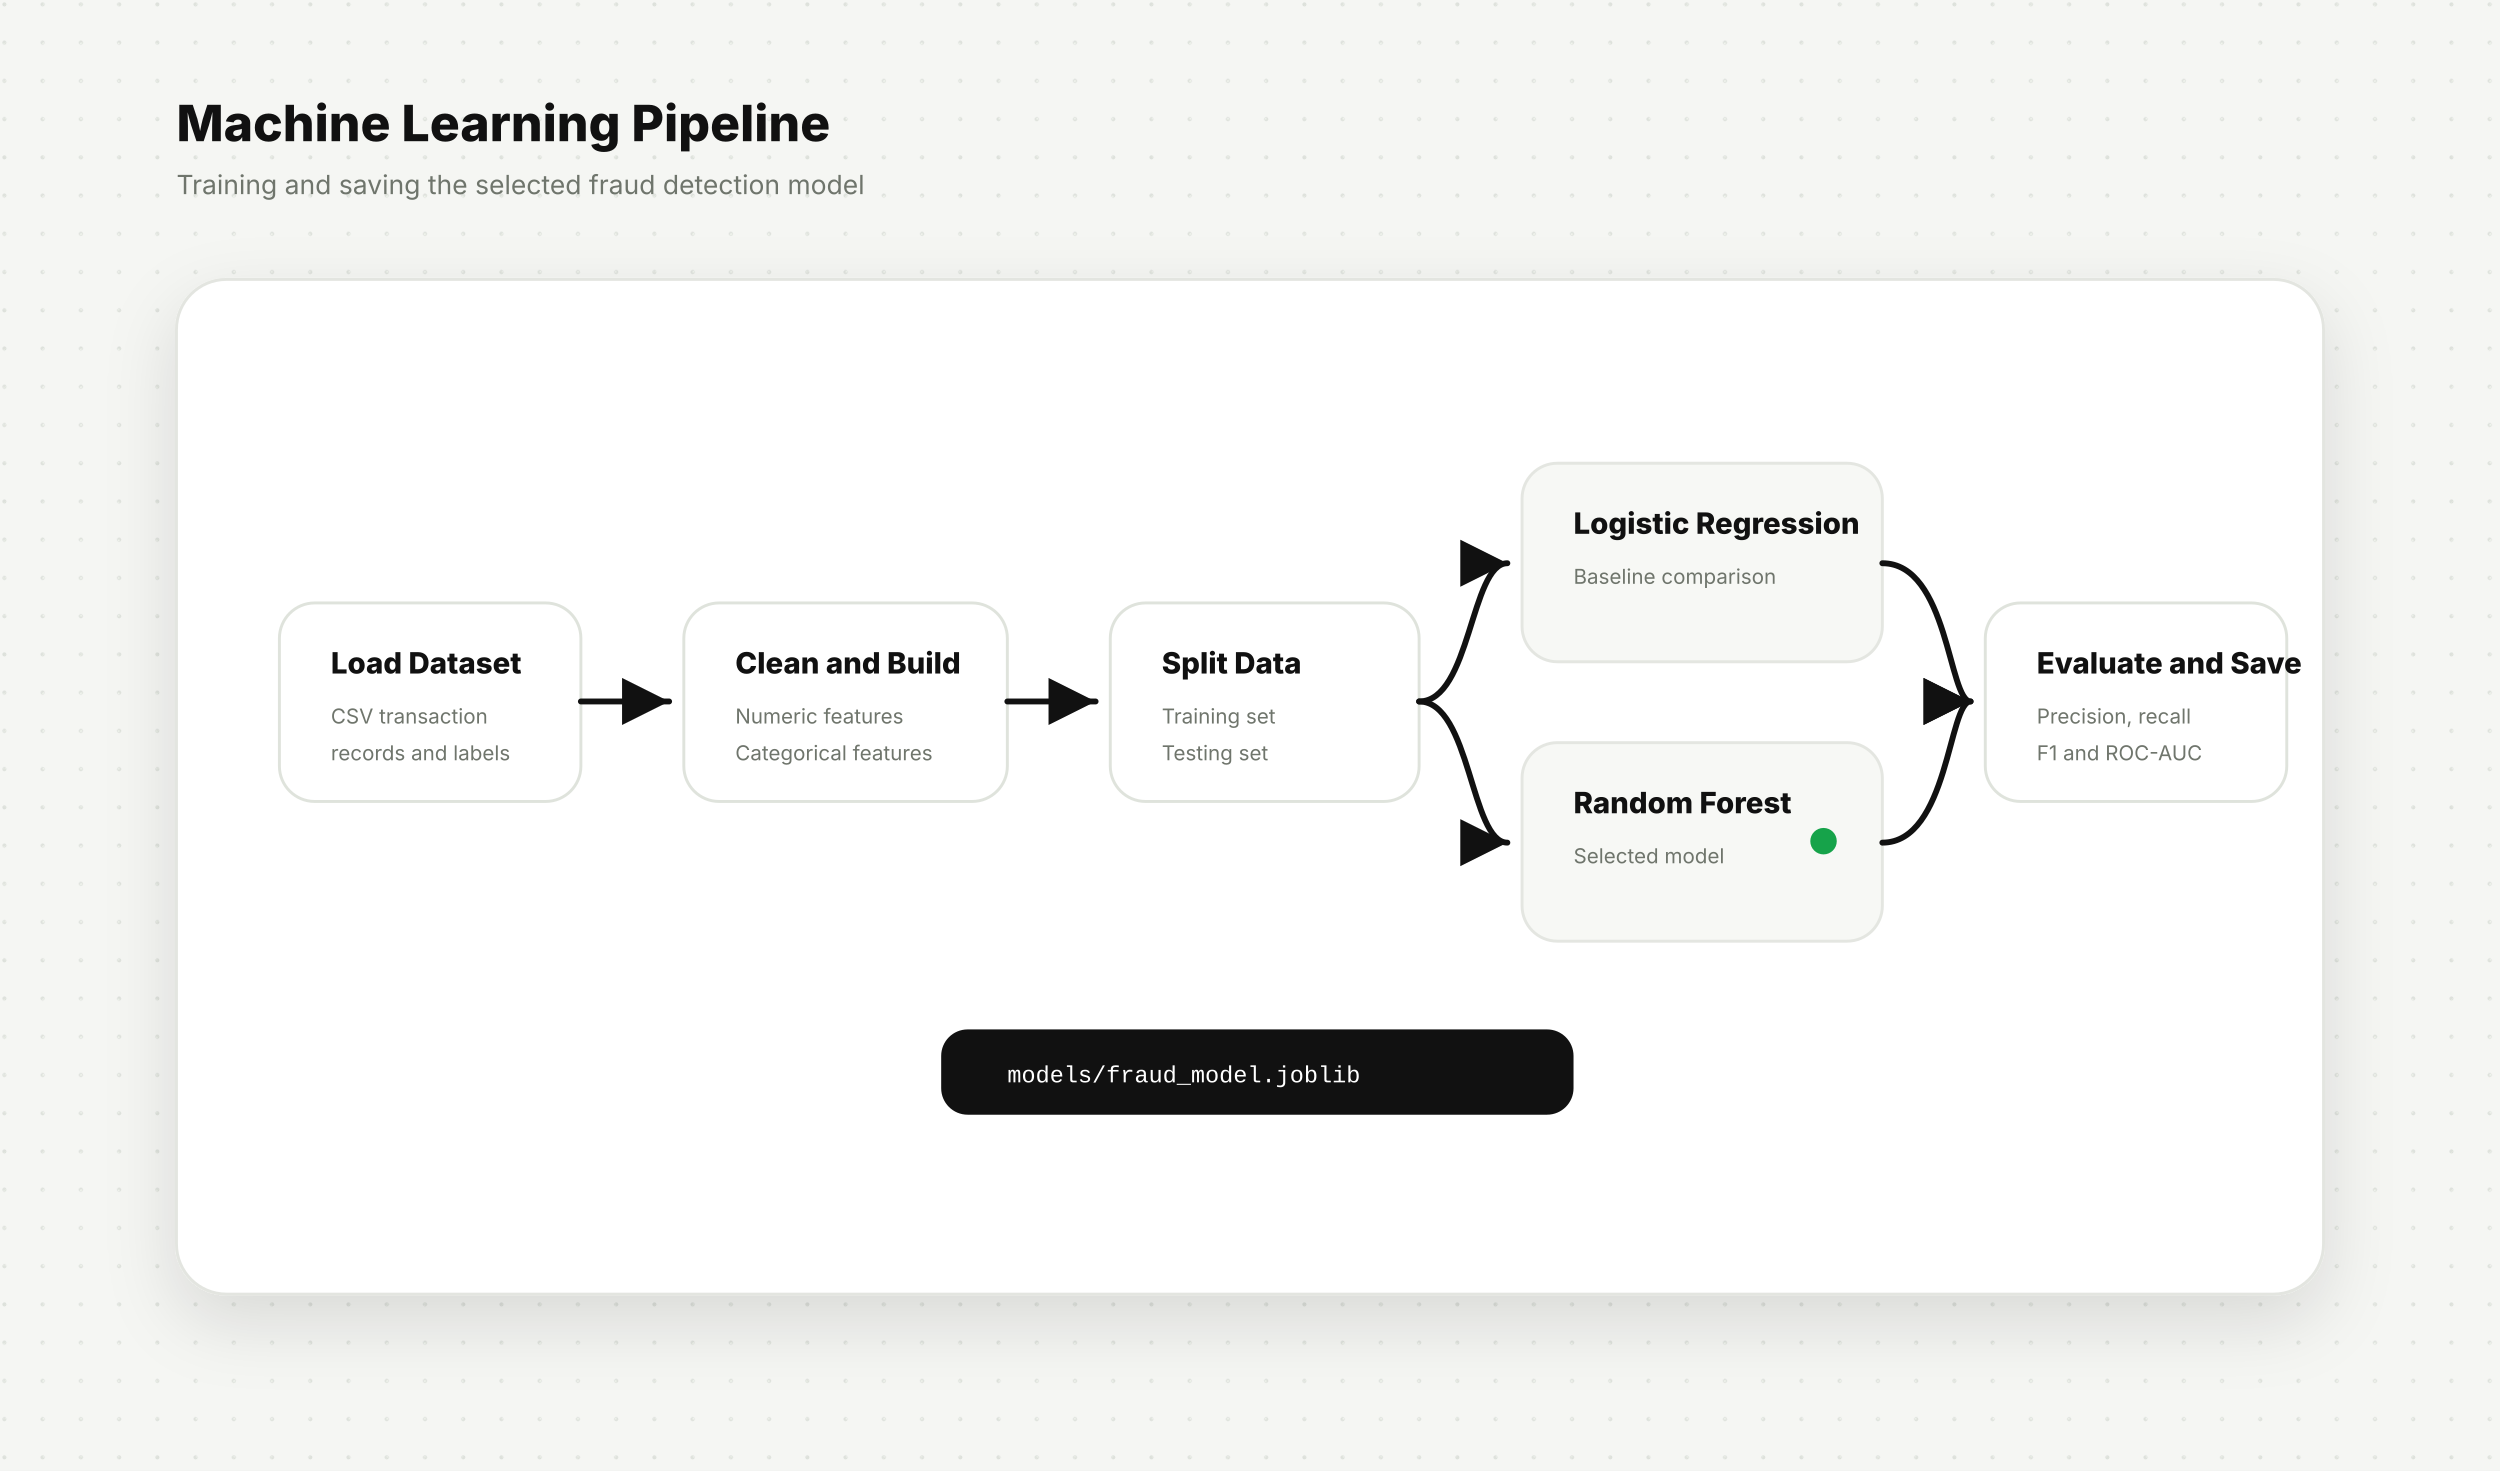
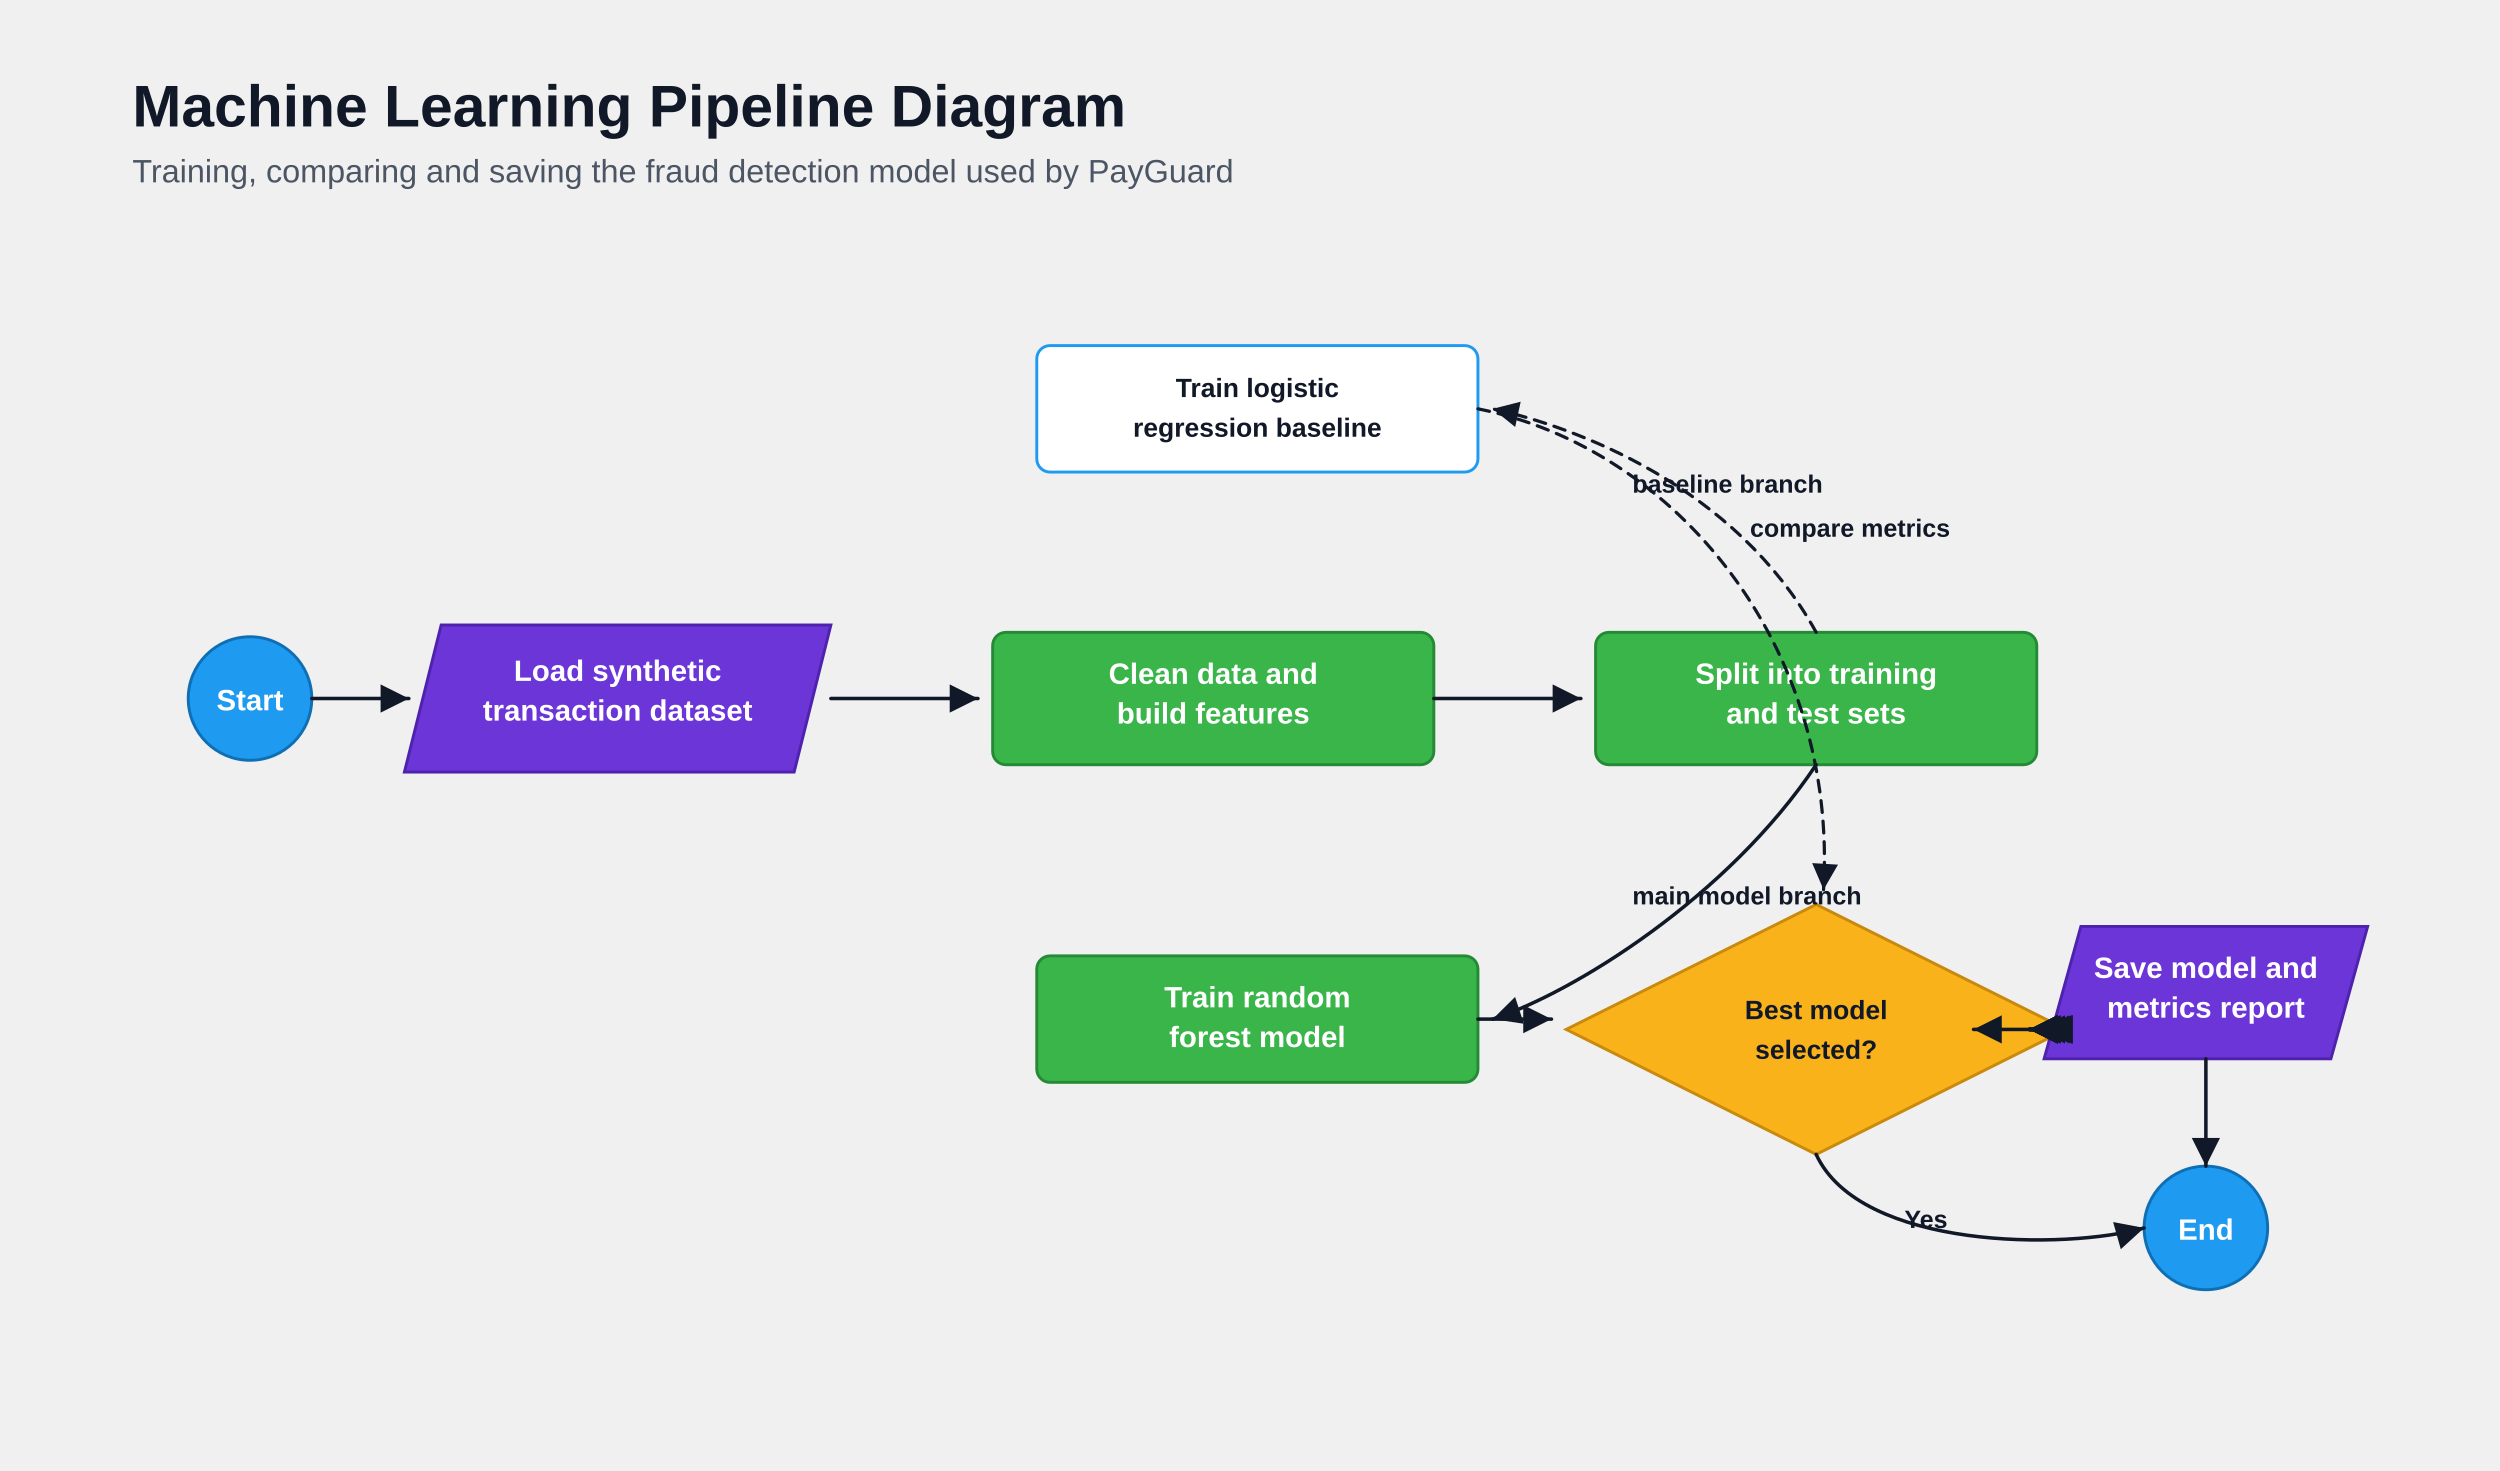
<svg xmlns="http://www.w3.org/2000/svg" width="1700" height="1000" viewBox="0 0 1700 1000" role="img" aria-labelledby="title desc">
  <defs>
    <marker id="arrow" markerWidth="12" markerHeight="12" refX="10" refY="6" orient="auto">
-       <path d="M2 2 L10 6 L2 10 Z" fill="#111111" />
+       <path d="M2 2 L10 6 L2 10 Z" fill="#111827" />
    </marker>
-     <pattern id="dots" width="26" height="26" patternUnits="userSpaceOnUse">
-       <circle cx="3" cy="3" r="1.4" fill="#d9ddd7" />
-     </pattern>
-     <filter id="shadow" x="-20%" y="-20%" width="140%" height="140%">
-       <feDropShadow dx="0" dy="18" stdDeviation="24" flood-color="#000000" flood-opacity="0.12" />
-     </filter>
    <style>
-       .bg { fill: #f5f6f3; }
-       .panel { fill: #ffffff; stroke: #e3e5e0; stroke-width: 2; filter: url(#shadow); }
-       .card { fill: #ffffff; stroke: #dfe3dc; stroke-width: 2; }
-       .soft { fill: #f7f8f5; stroke: #e4e6e1; stroke-width: 2; }
-       .ink { fill: #111111; font-family: Inter, Arial, sans-serif; }
-       .muted { fill: #6f756c; font-family: Inter, Arial, sans-serif; }
-       .mono { fill: #111111; font-family: "JetBrains Mono", "Courier New", monospace; }
-       .green { fill: #16a34a; }
-       .line { stroke: #111111; stroke-width: 4; fill: none; marker-end: url(#arrow); stroke-linecap: round; }
+       .title { fill: #111827; font-family: Calibri, Arial, sans-serif; font-size: 40px; font-weight: 700; }
+       .subtitle { fill: #4b5563; font-family: Calibri, Arial, sans-serif; font-size: 22px; }
+       .startEnd { fill: #1e9bf0; stroke: #0f6fb5; stroke-width: 2; }
+       .process { fill: #39b54a; stroke: #258a35; stroke-width: 2; }
+       .decision { fill: #f9b21a; stroke: #c8890d; stroke-width: 2; }
+       .output { fill: #6b35d8; stroke: #4e22ad; stroke-width: 2; }
+       .baseline { fill: #ffffff; stroke: #1e9bf0; stroke-width: 2; }
+       .textLight { fill: #ffffff; font-family: Calibri, Arial, sans-serif; font-size: 20px; font-weight: 700; }
+       .textDark { fill: #111827; font-family: Calibri, Arial, sans-serif; font-size: 18px; font-weight: 700; }
+       .small { fill: #111827; font-family: Calibri, Arial, sans-serif; font-size: 17px; font-weight: 600; }
+       .line { stroke: #111827; stroke-width: 2.4; fill: none; marker-end: url(#arrow); stroke-linecap: round; stroke-linejoin: round; }
+       .dash { stroke: #111827; stroke-width: 2.2; fill: none; marker-end: url(#arrow); stroke-dasharray: 8 6; stroke-linecap: round; stroke-linejoin: round; }
    </style>
  </defs>
-   <rect class="bg" width="1700" height="1000" />
-   <rect width="1700" height="1000" fill="url(#dots)" opacity="0.85" />
-   <text x="120" y="96" class="ink" font-size="34" font-weight="800">Machine Learning Pipeline</text>
-   <text x="120" y="132" class="muted" font-size="18">Training and saving the selected fraud detection model</text>
-   <rect x="120" y="190" width="1460" height="690" rx="34" class="panel" />
-   <rect x="190" y="410" width="205" height="135" rx="24" class="card" />
-   <text x="225" y="458" class="ink" font-size="20" font-weight="800">Load Dataset</text>
-   <text x="225" y="492" class="muted" font-size="14">CSV transaction</text>
-   <text x="225" y="517" class="muted" font-size="14">records and labels</text>
-   <rect x="465" y="410" width="220" height="135" rx="24" class="card" />
-   <text x="500" y="458" class="ink" font-size="20" font-weight="800">Clean and Build</text>
-   <text x="500" y="492" class="muted" font-size="14">Numeric features</text>
-   <text x="500" y="517" class="muted" font-size="14">Categorical features</text>
-   <rect x="755" y="410" width="210" height="135" rx="24" class="card" />
-   <text x="790" y="458" class="ink" font-size="20" font-weight="800">Split Data</text>
-   <text x="790" y="492" class="muted" font-size="14">Training set</text>
-   <text x="790" y="517" class="muted" font-size="14">Testing set</text>
-   <rect x="1035" y="315" width="245" height="135" rx="24" class="soft" />
-   <text x="1070" y="363" class="ink" font-size="20" font-weight="800">Logistic Regression</text>
-   <text x="1070" y="397" class="muted" font-size="14">Baseline comparison</text>
-   <rect x="1035" y="505" width="245" height="135" rx="24" class="soft" />
-   <text x="1070" y="553" class="ink" font-size="20" font-weight="800">Random Forest</text>
-   <text x="1070" y="587" class="muted" font-size="14">Selected model</text>
-   <circle cx="1240" cy="572" r="9" class="green" />
-   <rect x="1350" y="410" width="205" height="135" rx="24" class="card" />
-   <text x="1385" y="458" class="ink" font-size="20" font-weight="800">Evaluate and Save</text>
-   <text x="1385" y="492" class="muted" font-size="14">Precision, recall</text>
-   <text x="1385" y="517" class="muted" font-size="14">F1 and ROC-AUC</text>
-   <path d="M395 477 H455" class="line" />
-   <path d="M685 477 H745" class="line" />
-   <path d="M965 477 C1000 477 1000 383 1025 383" class="line" />
-   <path d="M965 477 C1000 477 1000 573 1025 573" class="line" />
-   <path d="M1280 383 C1325 383 1325 477 1340 477" class="line" />
-   <path d="M1280 573 C1325 573 1325 477 1340 477" class="line" />
-   <rect x="640" y="700" width="430" height="58" rx="18" fill="#111111" />
-   <text x="685" y="736" fill="#ffffff" font-family="JetBrains Mono, Courier New, monospace" font-size="16">models/fraud_model.joblib</text>
+   <text x="90" y="86" class="title">Machine Learning Pipeline Diagram</text>
+   <text x="90" y="124" class="subtitle">Training, comparing and saving the fraud detection model used by PayGuard</text>
+   <circle cx="170" cy="475" r="42" class="startEnd" />
+   <text x="170" y="483" class="textLight" text-anchor="middle">Start</text>
+   <path d="M300 425 L565 425 L540 525 L275 525 Z" class="output" />
+   <text x="420" y="463" class="textLight" text-anchor="middle">Load synthetic</text>
+   <text x="420" y="490" class="textLight" text-anchor="middle">transaction dataset</text>
+   <rect x="675" y="430" width="300" height="90" rx="9" class="process" />
+   <text x="825" y="465" class="textLight" text-anchor="middle">Clean data and</text>
+   <text x="825" y="492" class="textLight" text-anchor="middle">build features</text>
+   <rect x="1085" y="430" width="300" height="90" rx="9" class="process" />
+   <text x="1235" y="465" class="textLight" text-anchor="middle">Split into training</text>
+   <text x="1235" y="492" class="textLight" text-anchor="middle">and test sets</text>
+   <rect x="705" y="235" width="300" height="86" rx="9" class="baseline" />
+   <text x="855" y="270" class="textDark" text-anchor="middle">Train logistic</text>
+   <text x="855" y="297" class="textDark" text-anchor="middle">regression baseline</text>
+   <rect x="705" y="650" width="300" height="86" rx="9" class="process" />
+   <text x="855" y="685" class="textLight" text-anchor="middle">Train random</text>
+   <text x="855" y="712" class="textLight" text-anchor="middle">forest model</text>
+   <polygon points="1235,615 1405,700 1235,785 1065,700" class="decision" />
+   <text x="1235" y="693" class="textDark" text-anchor="middle">Best model</text>
+   <text x="1235" y="720" class="textDark" text-anchor="middle">selected?</text>
+   <path d="M1415 630 L1610 630 L1585 720 L1390 720 Z" class="output" />
+   <text x="1500" y="665" class="textLight" text-anchor="middle">Save model and</text>
+   <text x="1500" y="692" class="textLight" text-anchor="middle">metrics report</text>
+   <circle cx="1500" cy="835" r="42" class="startEnd" />
+   <text x="1500" y="843" class="textLight" text-anchor="middle">End</text>
+   <path d="M212 475 H278" class="line" />
+   <path d="M565 475 H665" class="line" />
+   <path d="M975 475 H1075" class="line" />
+   <path d="M1235 430 C1180 330 1070 290 1015 278" class="dash" />
+   <text x="1110" y="335" class="small">baseline branch</text>
+   <path d="M1235 520 C1175 610 1070 675 1015 693" class="line" />
+   <text x="1110" y="615" class="small">main model branch</text>
+   <path d="M1005 278 C1140 305 1250 440 1240 605" class="dash" />
+   <text x="1190" y="365" class="small">compare metrics</text>
+   <path d="M1005 693 H1055" class="line" />
+   <path d="M1405 700 H1382" class="line" />
+   <path d="M1405 700 H1380 C1360 700 1350 700 1342 700" class="line" />
+   <path d="M1405 700 H1380" class="line" />
+   <path d="M1405 700 H1380" class="line" />
+   <path d="M1405 700 H1380" class="line" />
+   <path d="M1405 700 H1380" class="line" />
+   <path d="M1405 700 H1380" class="line" />
+   <path d="M1405 700 H1380" class="line" />
+   <path d="M1405 700 H1380" class="line" />
+   <path d="M1405 700 H1382" class="line" />
+   <path d="M1405 700 H1385" class="line" />
+   <path d="M1405 700 H1388" class="line" />
+   <path d="M1405 700 H1390" class="line" />
+   <path d="M1405 700 H1390" class="line" />
+   <path d="M1405 700 H1390" class="line" />
+   <path d="M1405 700 H1390" class="line" />
+   <path d="M1405 700 H1390" class="line" />
+   <path d="M1235 785 C1265 850 1405 850 1458 835" class="line" />
+   <text x="1295" y="835" class="small">Yes</text>
+   <path d="M1500 720 V793" class="line" />
</svg>
